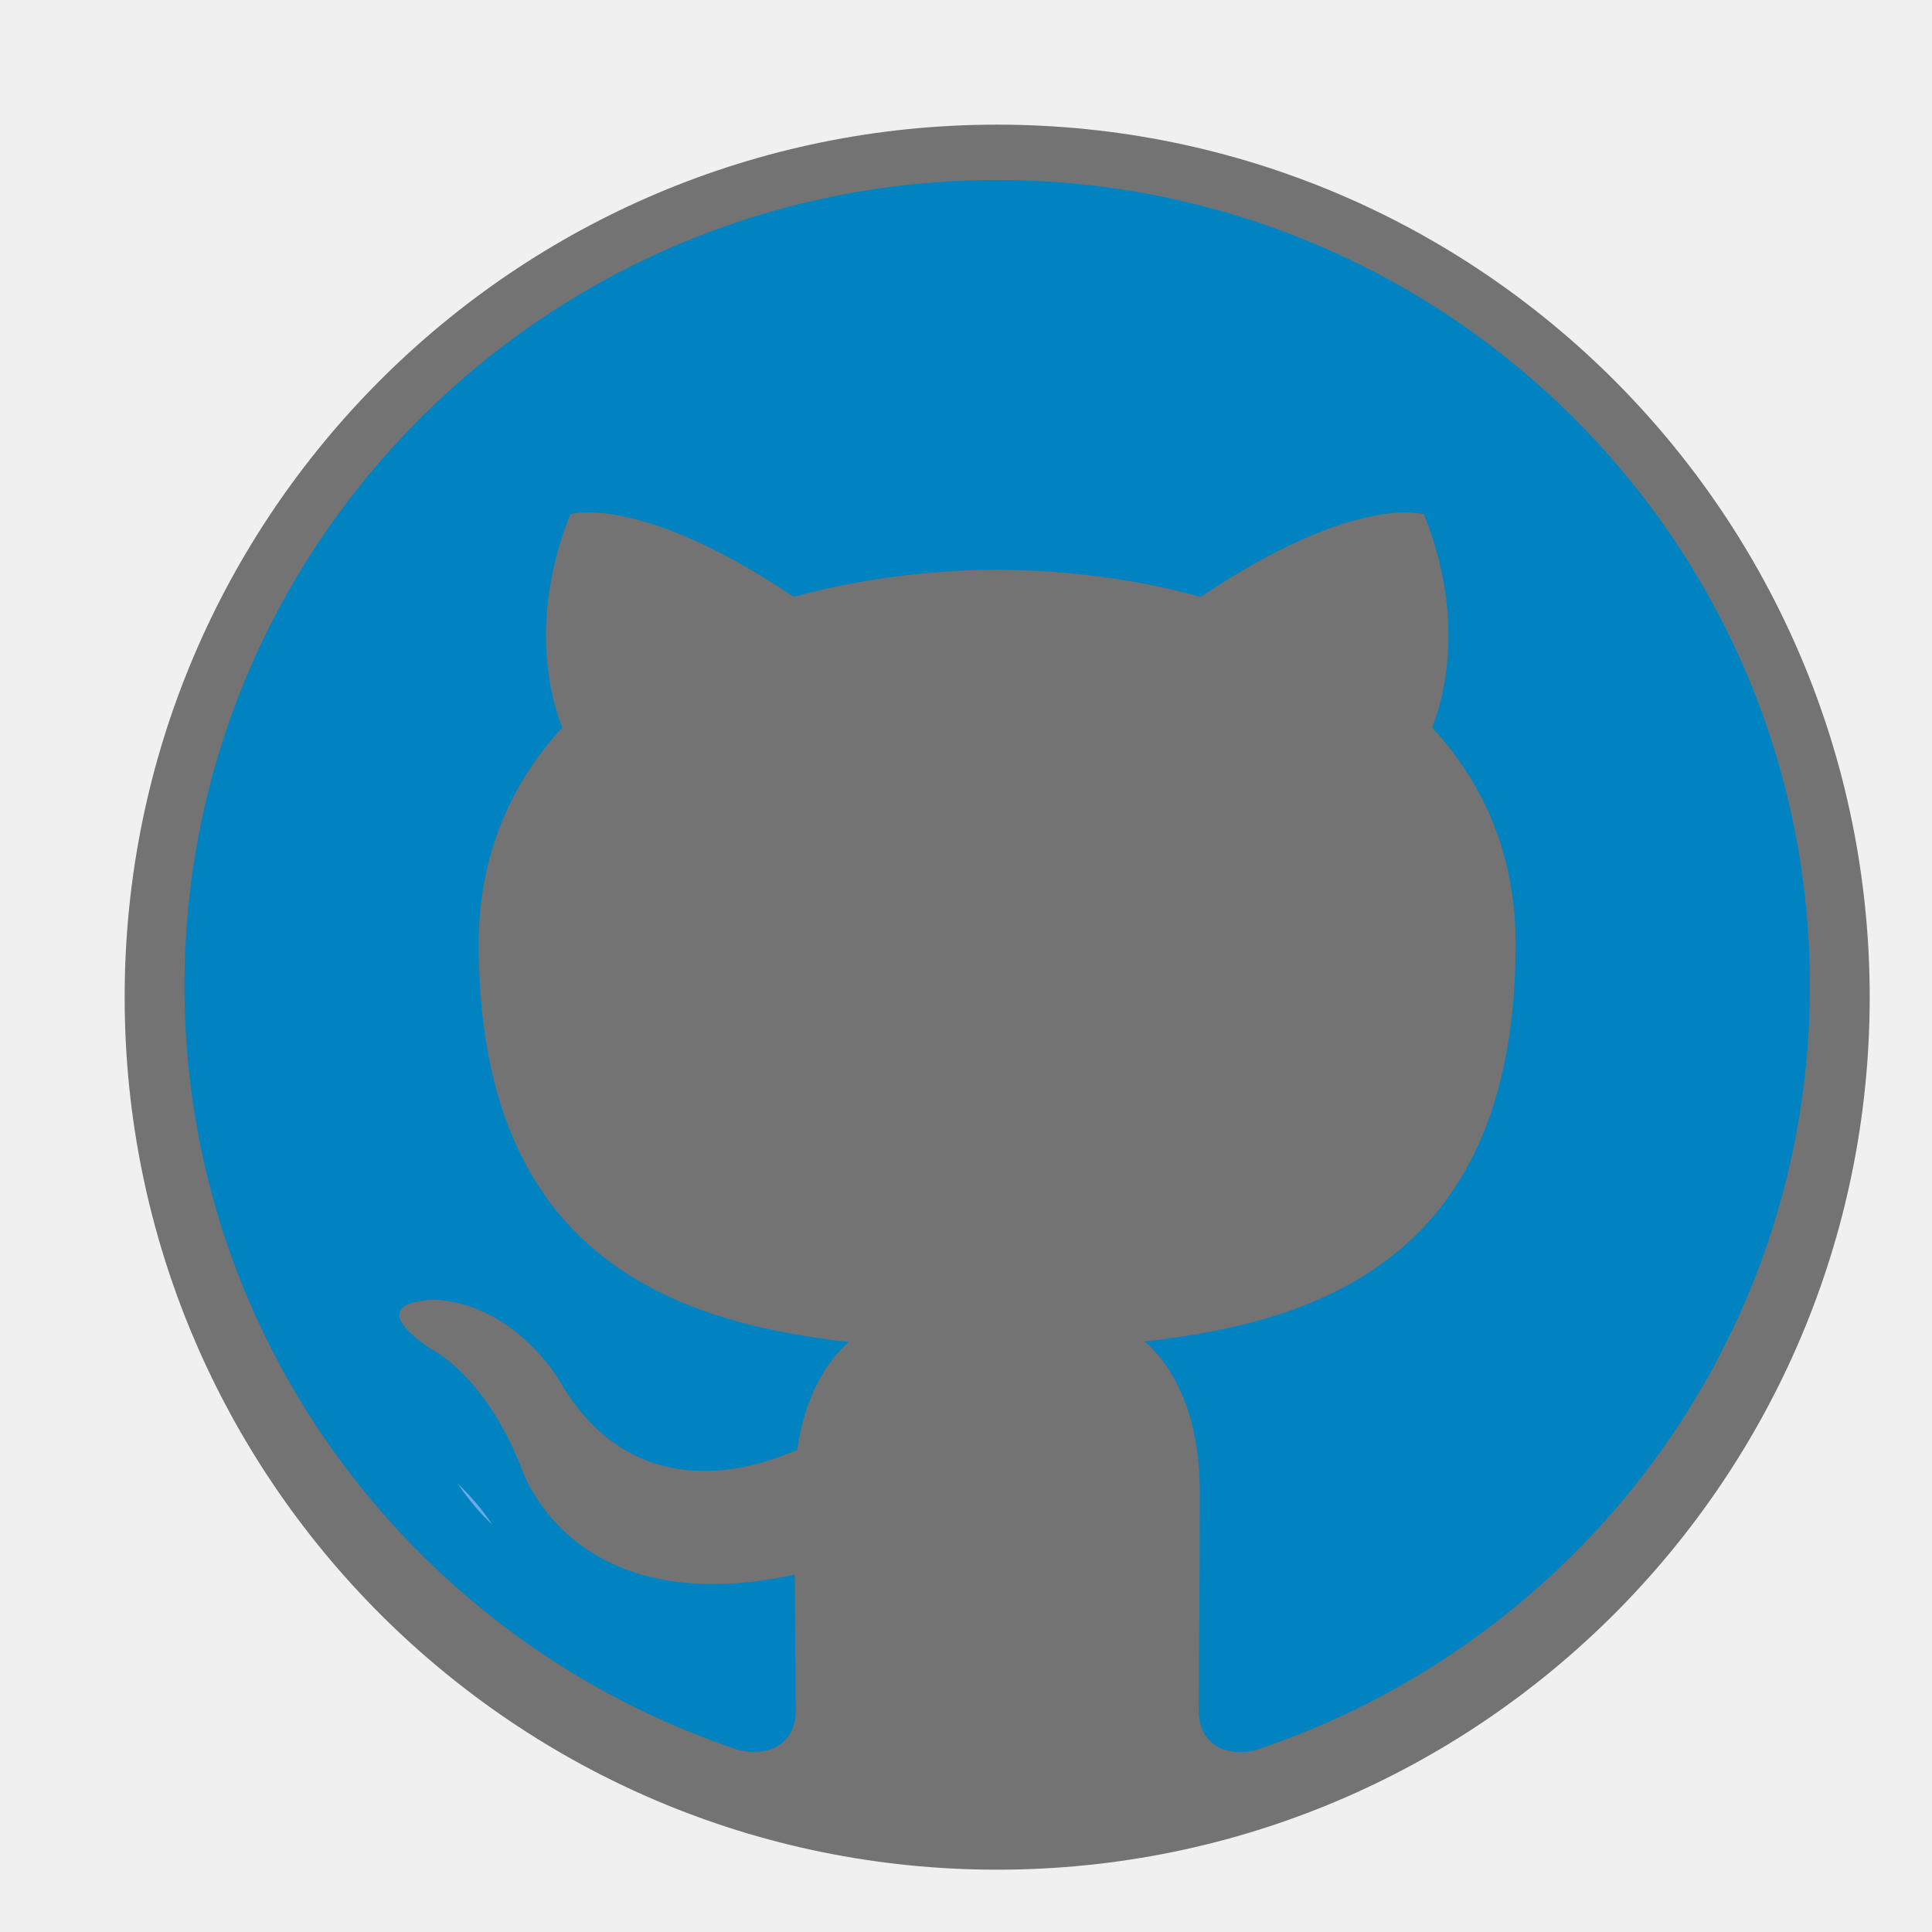
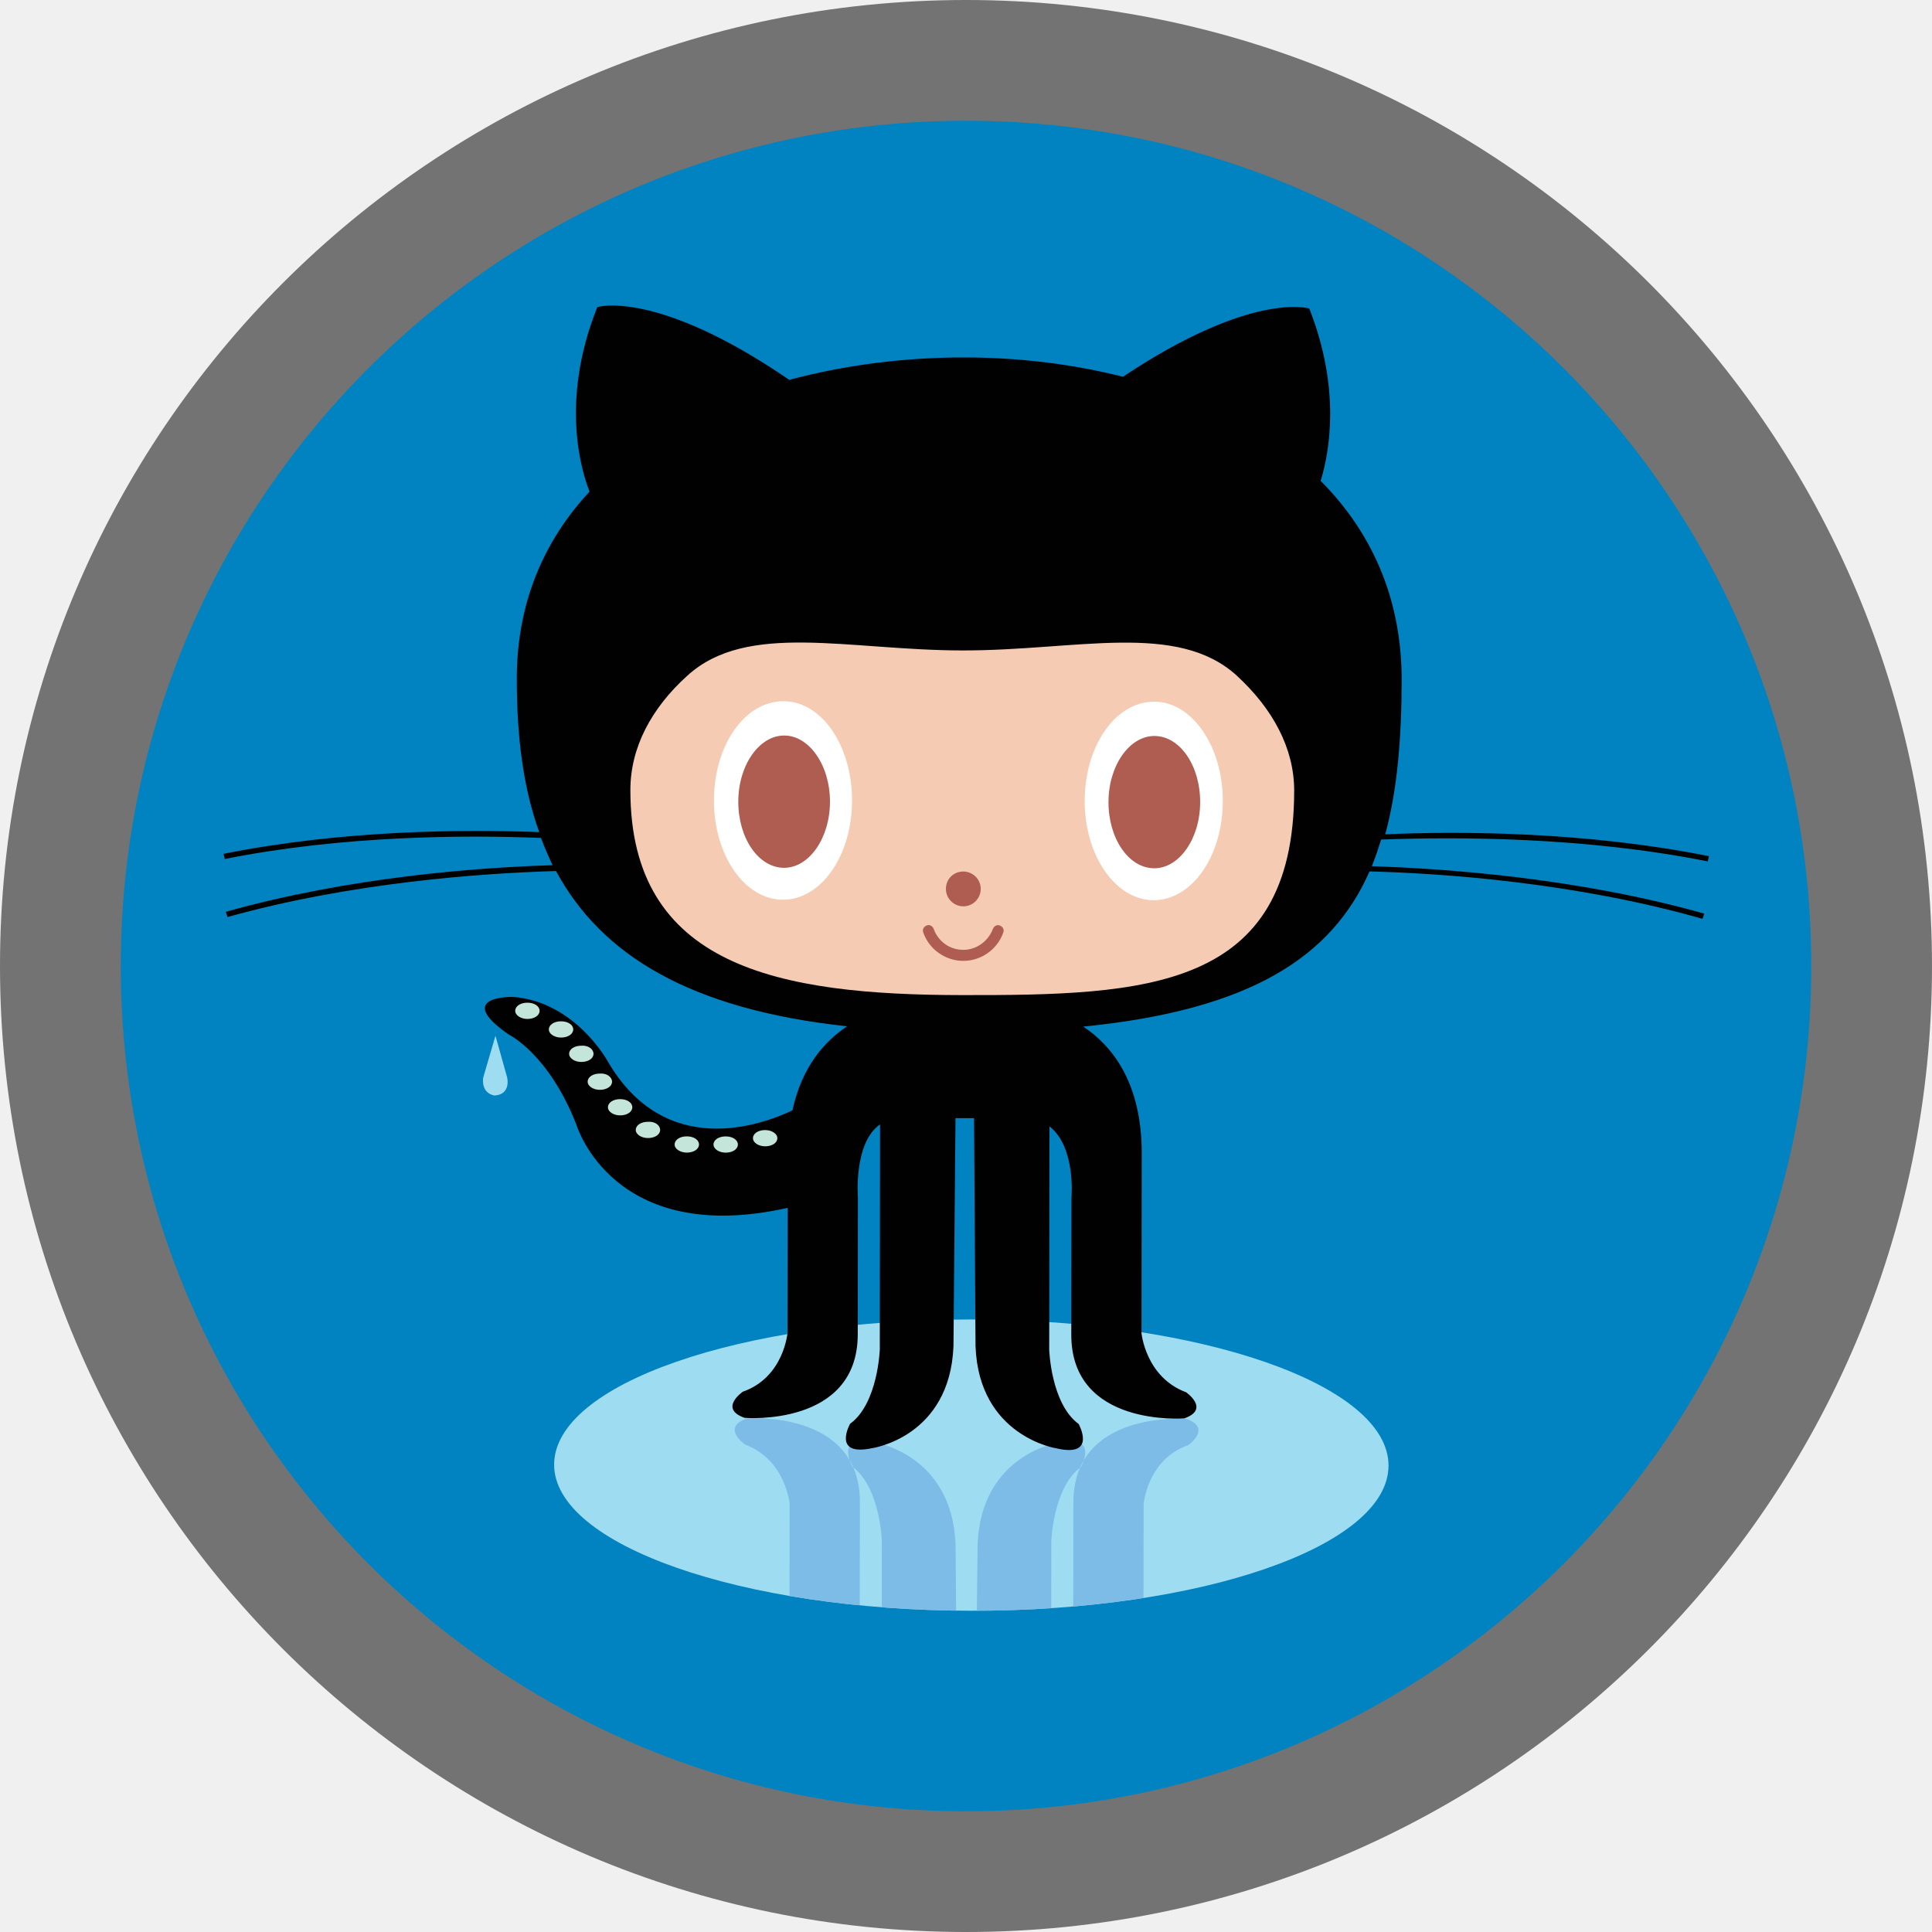
- <svg xmlns="http://www.w3.org/2000/svg" width="100%" height="100%" viewBox="0 0 496 496" version="1.1" xml:space="preserve" style="fill-rule:evenodd;clip-rule:evenodd;stroke-linejoin:round;stroke-miterlimit:1.414;">
+ <svg xmlns="http://www.w3.org/2000/svg" width="100%" height="100%" viewBox="0 0 512 512" version="1.1" xml:space="preserve" style="fill-rule:evenodd;clip-rule:evenodd;stroke-linejoin:round;stroke-miterlimit:1.414;">
+   <circle cx="256" cy="256" r="256" style="fill:rgb(115,115,115);" />
  <g transform="matrix(1.46332,0,0,1.46332,-118.606,-118.61)">
-     <circle cx="256" cy="256" r="153.078" style="fill:rgb(115,115,115);" />
+     <circle cx="256" cy="256" r="153.078" style="fill:rgb(0,131,192);" />
  </g>
-   <g id="SVGCleanerId_0" transform="matrix(0.841324,0,0,0.83094,47.3555,41.9272)">
-     <path d="M247.992,5.163C111.048,5.163 0,116.627 0,254.163C0,364.155 71.048,457.483 169.632,490.403C182.024,492.699 186.544,485.011 186.544,478.403C186.544,472.499 186.328,456.843 186.208,436.059C117.208,451.123 102.656,402.683 102.656,402.683C91.392,373.915 75.136,366.275 75.136,366.275C52.608,350.819 76.832,351.115 76.832,351.115C101.712,352.867 114.808,376.787 114.808,376.787C136.952,414.835 172.872,403.835 187,397.459C189.232,381.379 195.656,370.395 202.736,364.179C147.68,357.883 89.792,336.539 89.792,241.139C89.792,213.963 99.448,191.731 115.312,174.307C112.744,168.011 104.24,142.707 117.728,108.435C117.728,108.435 138.56,101.747 185.928,133.955C205.712,128.435 226.928,125.675 248.024,125.563C269.072,125.675 290.304,128.427 310.12,133.955C357.448,101.747 378.248,108.435 378.248,108.435C391.768,142.707 383.264,168.011 380.704,174.307C396.608,191.731 406.208,213.955 406.208,241.139C406.208,336.779 348.224,357.819 292.976,363.995C301.88,371.683 309.808,386.867 309.808,410.107C309.808,443.403 309.512,470.235 309.512,478.403C309.512,485.075 313.984,492.827 326.56,490.371C425.016,457.387 496,364.123 496,254.163C496,116.627 384.952,5.163 247.992,5.163Z" style="fill:rgb(0,131,192);fill-rule:nonzero;" />
+   <g transform="matrix(1.5377,0.00187348,-0.00187348,1.5377,256.004,280.399)">
+     <g>
+       <g transform="matrix(1,0,0,1,-128,-129.65)">
+         <g>
+           <path d="M200.9,199.8C200.9,213.7 168.7,224.9 129,224.9C89.3,224.9 57.1,213.6 57.1,199.8C57.1,185.9 89.3,174.7 129,174.7C168.7,174.7 200.9,185.9 200.9,199.8Z" style="fill:rgb(158,220,242);fill-rule:nonzero;" />
+           <clipPath id="_clip1">
+             <path d="M98.1,244.8C99.7,252.3 103.6,256.7 107.5,259.3L148.6,259.3C153.6,255.9 158.7,249.5 158.7,237.5L158.7,206.5C158.7,206.5 159.3,198.8 166.4,196.3C166.4,196.3 170.5,193.4 166.1,191.8C166.1,191.8 146.6,190.2 146.6,206.2L146.6,229.8C146.6,229.8 147.4,238.5 142.8,242.1L142.8,212.9C142.8,212.9 143.1,203.6 147.9,200.1C147.9,200.1 151.1,194.4 144.1,195.9C144.1,195.9 130.7,197.8 130.1,213.5L129.8,243.5L126.6,243.5L126.3,213.5C125.7,197.9 112.3,195.9 112.3,195.9C105.3,194.3 108.5,200.1 108.5,200.1C113.3,203.6 113.6,212.9 113.6,212.9L113.6,242.4C109,239.1 109.8,229.8 109.8,229.8L109.8,206.2C109.8,190.2 90.3,191.8 90.3,191.8C85.8,193.4 90,196.3 90,196.3C97,198.9 97.7,206.5 97.7,206.5L97.7,228.2L98.1,244.8Z" />
+           </clipPath>
+           <g clip-path="url(#_clip1)">
+             <path d="M200.9,199.8C200.9,213.7 168.7,224.9 129,224.9C89.3,224.9 57.1,213.6 57.1,199.8C57.1,185.9 89.3,174.7 129,174.7C168.7,174.7 200.9,185.9 200.9,199.8Z" style="fill:rgb(125,188,231);fill-rule:nonzero;" />
+           </g>
+           <path d="M46.9,125.9L44.8,133.1C44.8,133.1 44.3,135.7 46.7,136.2C49.3,136.1 49.1,133.7 48.9,133L46.9,125.9Z" style="fill:rgb(158,220,242);fill-rule:nonzero;" />
+           <path d="M255.8,95.6L256,94.7C234.9,90.5 213.3,90.4 200.2,91C202.3,83.3 203,74.3 203,64.4C203,50.1 197.6,38.7 189,30.1C190.5,25.2 192.5,14.3 187,0.4C187,0.4 177.2,-2.7 154.9,12.2C146.2,10 136.9,8.9 127.6,8.9C117.4,8.9 107.1,10.2 97.4,12.8C74.4,-2.9 64.3,0.3 64.3,0.3C57.7,16.8 61.8,29.1 63,32.1C55.2,40.5 50.5,51.2 50.5,64.3C50.5,74.2 51.6,83.1 54.4,90.8C41.2,90.3 20.4,90.5 0,94.6L0.2,95.5C20.6,91.4 41.6,91.3 54.7,91.8C55.3,93.4 56,95 56.7,96.5C43.7,96.9 21.6,98.6 0.4,104.6L0.7,105.5C22.1,99.5 44.4,97.9 57.3,97.5C65.1,111.9 80.3,121.3 107.5,124.2C103.6,126.8 99.7,131.2 98.1,138.7C92.8,141.2 76.2,147.4 66.2,130.2C66.2,130.2 60.6,120 49.9,119.2C49.9,119.2 39.5,119 49.2,125.7C49.2,125.7 56.1,129 60.9,141.3C60.9,141.3 67.2,162.3 97.3,155.5L97.3,177C97.3,177 96.7,184.7 89.6,187.2C89.6,187.2 85.4,190.1 89.9,191.7C89.9,191.7 109.4,193.3 109.4,177.3L109.4,153.7C109.4,153.7 108.6,144.3 113.2,141.1L113.2,179.9C113.2,179.9 112.9,189.2 108.1,192.7C108.1,192.7 104.9,198.4 111.9,196.9C111.9,196.9 125.3,195 125.9,179.3L126.2,140L129.4,140L129.7,179.3C130.3,194.9 143.7,196.9 143.7,196.9C150.7,198.5 147.5,192.7 147.5,192.7C142.7,189.2 142.4,179.9 142.4,179.9L142.4,141.4C147,145 146.2,153.7 146.2,153.7L146.2,177.3C146.2,193.3 165.7,191.7 165.7,191.7C170.2,190.1 166,187.2 166,187.2C159,184.6 158.3,177 158.3,177L158.3,146C158.3,133.9 153.2,127.5 148.2,124.2C177.2,121.3 191.1,112 197.5,97.4C210.2,97.7 233.1,99.3 254.9,105.5L255.2,104.6C233.5,98.5 210.8,96.9 197.9,96.5C198.5,95 199,93.5 199.5,91.9C212.9,91.4 234.6,91.4 255.8,95.6Z" style="fill:rgb(1,1,1);fill-rule:nonzero;" />
+           <path d="M174.6,63.7C180.8,69.4 184.5,76.2 184.5,83.5C184.5,117.9 158.9,118.8 127.3,118.8C95.7,118.8 70.1,114 70.1,83.5C70.1,76.2 73.7,69.4 79.9,63.8C90.2,54.4 107.6,59.4 127.3,59.4C147,59.4 164.3,54.3 174.6,63.7Z" style="fill:rgb(245,204,179);fill-rule:nonzero;" />
+           <path d="M108.3,85.3C108.3,94.8 103,102.4 96.4,102.4C89.8,102.4 84.5,94.7 84.5,85.3C84.5,75.8 89.8,68.2 96.4,68.2C103,68.1 108.3,75.8 108.3,85.3Z" style="fill:white;fill-rule:nonzero;" />
+           <path d="M104.5,85.5C104.5,91.8 100.9,96.9 96.6,96.9C92.2,96.9 88.7,91.8 88.7,85.5C88.7,79.2 92.3,74.1 96.6,74.1C100.9,74.1 104.5,79.2 104.5,85.5Z" style="fill:rgb(175,92,81);fill-rule:nonzero;" />
+           <path d="M172.2,85.3C172.2,94.8 166.9,102.4 160.3,102.4C153.7,102.4 148.4,94.7 148.4,85.3C148.4,75.8 153.7,68.2 160.3,68.2C166.8,68.1 172.2,75.8 172.2,85.3Z" style="fill:white;fill-rule:nonzero;" />
+           <path d="M168.3,85.5C168.3,91.8 164.7,96.9 160.4,96.9C156,96.9 152.5,91.8 152.5,85.5C152.5,79.2 156.1,74.1 160.4,74.1C164.8,74.1 168.3,79.2 168.3,85.5Z" style="fill:rgb(175,92,81);fill-rule:nonzero;" />
+           <path d="M130.5,100.5C130.5,102.1 129.2,103.5 127.5,103.5C125.9,103.5 124.5,102.2 124.5,100.5C124.5,98.8 125.8,97.5 127.5,97.5C129.1,97.5 130.5,98.8 130.5,100.5Z" style="fill:rgb(175,92,81);fill-rule:nonzero;" />
+           <path d="M120.6,108C120.4,107.5 120.7,107 121.2,106.8C121.7,106.6 122.2,106.9 122.4,107.4C123.2,109.6 125.2,111 127.5,111C129.8,111 131.8,109.5 132.6,107.4C132.8,106.9 133.3,106.6 133.8,106.8C134.3,107 134.6,107.5 134.4,108C133.4,110.9 130.6,112.9 127.5,112.9C124.4,112.9 121.6,110.9 120.6,108Z" style="fill:rgb(175,92,81);fill-rule:nonzero;" />
+           <path d="M54.5,121.6C54.5,122.4 53.6,123 52.4,123C51.3,123 50.3,122.4 50.3,121.6C50.3,120.8 51.2,120.2 52.4,120.2C53.6,120.2 54.5,120.8 54.5,121.6Z" style="fill:rgb(196,229,217);fill-rule:nonzero;" />
+           <path d="M60.3,124.8C60.3,125.6 59.4,126.2 58.2,126.2C57.1,126.2 56.1,125.6 56.1,124.8C56.1,124 57,123.4 58.2,123.4C59.4,123.4 60.3,124 60.3,124.8Z" style="fill:rgb(196,229,217);fill-rule:nonzero;" />
+           <path d="M63.8,129C63.8,129.8 62.9,130.4 61.7,130.4C60.6,130.4 59.6,129.8 59.6,129C59.6,128.2 60.5,127.6 61.7,127.6C62.9,127.5 63.8,128.2 63.8,129Z" style="fill:rgb(196,229,217);fill-rule:nonzero;" />
+           <path d="M67,133.8C67,134.6 66.1,135.2 64.9,135.2C63.8,135.2 62.8,134.6 62.8,133.8C62.8,133 63.7,132.4 64.9,132.4C66.1,132.3 67,133 67,133.8Z" style="fill:rgb(196,229,217);fill-rule:nonzero;" />
+           <path d="M70.5,138.2C70.5,139 69.6,139.6 68.4,139.6C67.3,139.6 66.3,139 66.3,138.2C66.3,137.4 67.2,136.8 68.4,136.8C69.6,136.8 70.5,137.4 70.5,138.2Z" style="fill:rgb(196,229,217);fill-rule:nonzero;" />
+           <path d="M75.3,142.1C75.3,142.9 74.4,143.5 73.2,143.5C72.1,143.5 71.1,142.9 71.1,142.1C71.1,141.3 72,140.7 73.2,140.7C74.4,140.6 75.3,141.3 75.3,142.1Z" style="fill:rgb(196,229,217);fill-rule:nonzero;" />
+           <path d="M82,144.6C82,145.4 81.1,146 79.9,146C78.8,146 77.8,145.4 77.8,144.6C77.8,143.8 78.7,143.2 79.9,143.2C81.1,143.2 82,143.8 82,144.6Z" style="fill:rgb(196,229,217);fill-rule:nonzero;" />
+           <path d="M88.7,144.6C88.7,145.4 87.8,146 86.6,146C85.5,146 84.5,145.4 84.5,144.6C84.5,143.8 85.4,143.2 86.6,143.2C87.8,143.2 88.7,143.8 88.7,144.6Z" style="fill:rgb(196,229,217);fill-rule:nonzero;" />
+           <path d="M95.5,143.5C95.5,144.3 94.6,144.9 93.4,144.9C92.3,144.9 91.3,144.3 91.3,143.5C91.3,142.7 92.2,142.1 93.4,142.1C94.5,142.1 95.5,142.7 95.5,143.5Z" style="fill:rgb(196,229,217);fill-rule:nonzero;" />
+         </g>
+       </g>
+     </g>
  </g>
-   <path d="M126.368,391.387C124.776,388.987 121.792,384.915 117.464,380.843C120.272,385.011 123.256,388.507 126.368,391.387Z" style="fill:rgb(108,169,234);fill-rule:nonzero;" />
</svg>
